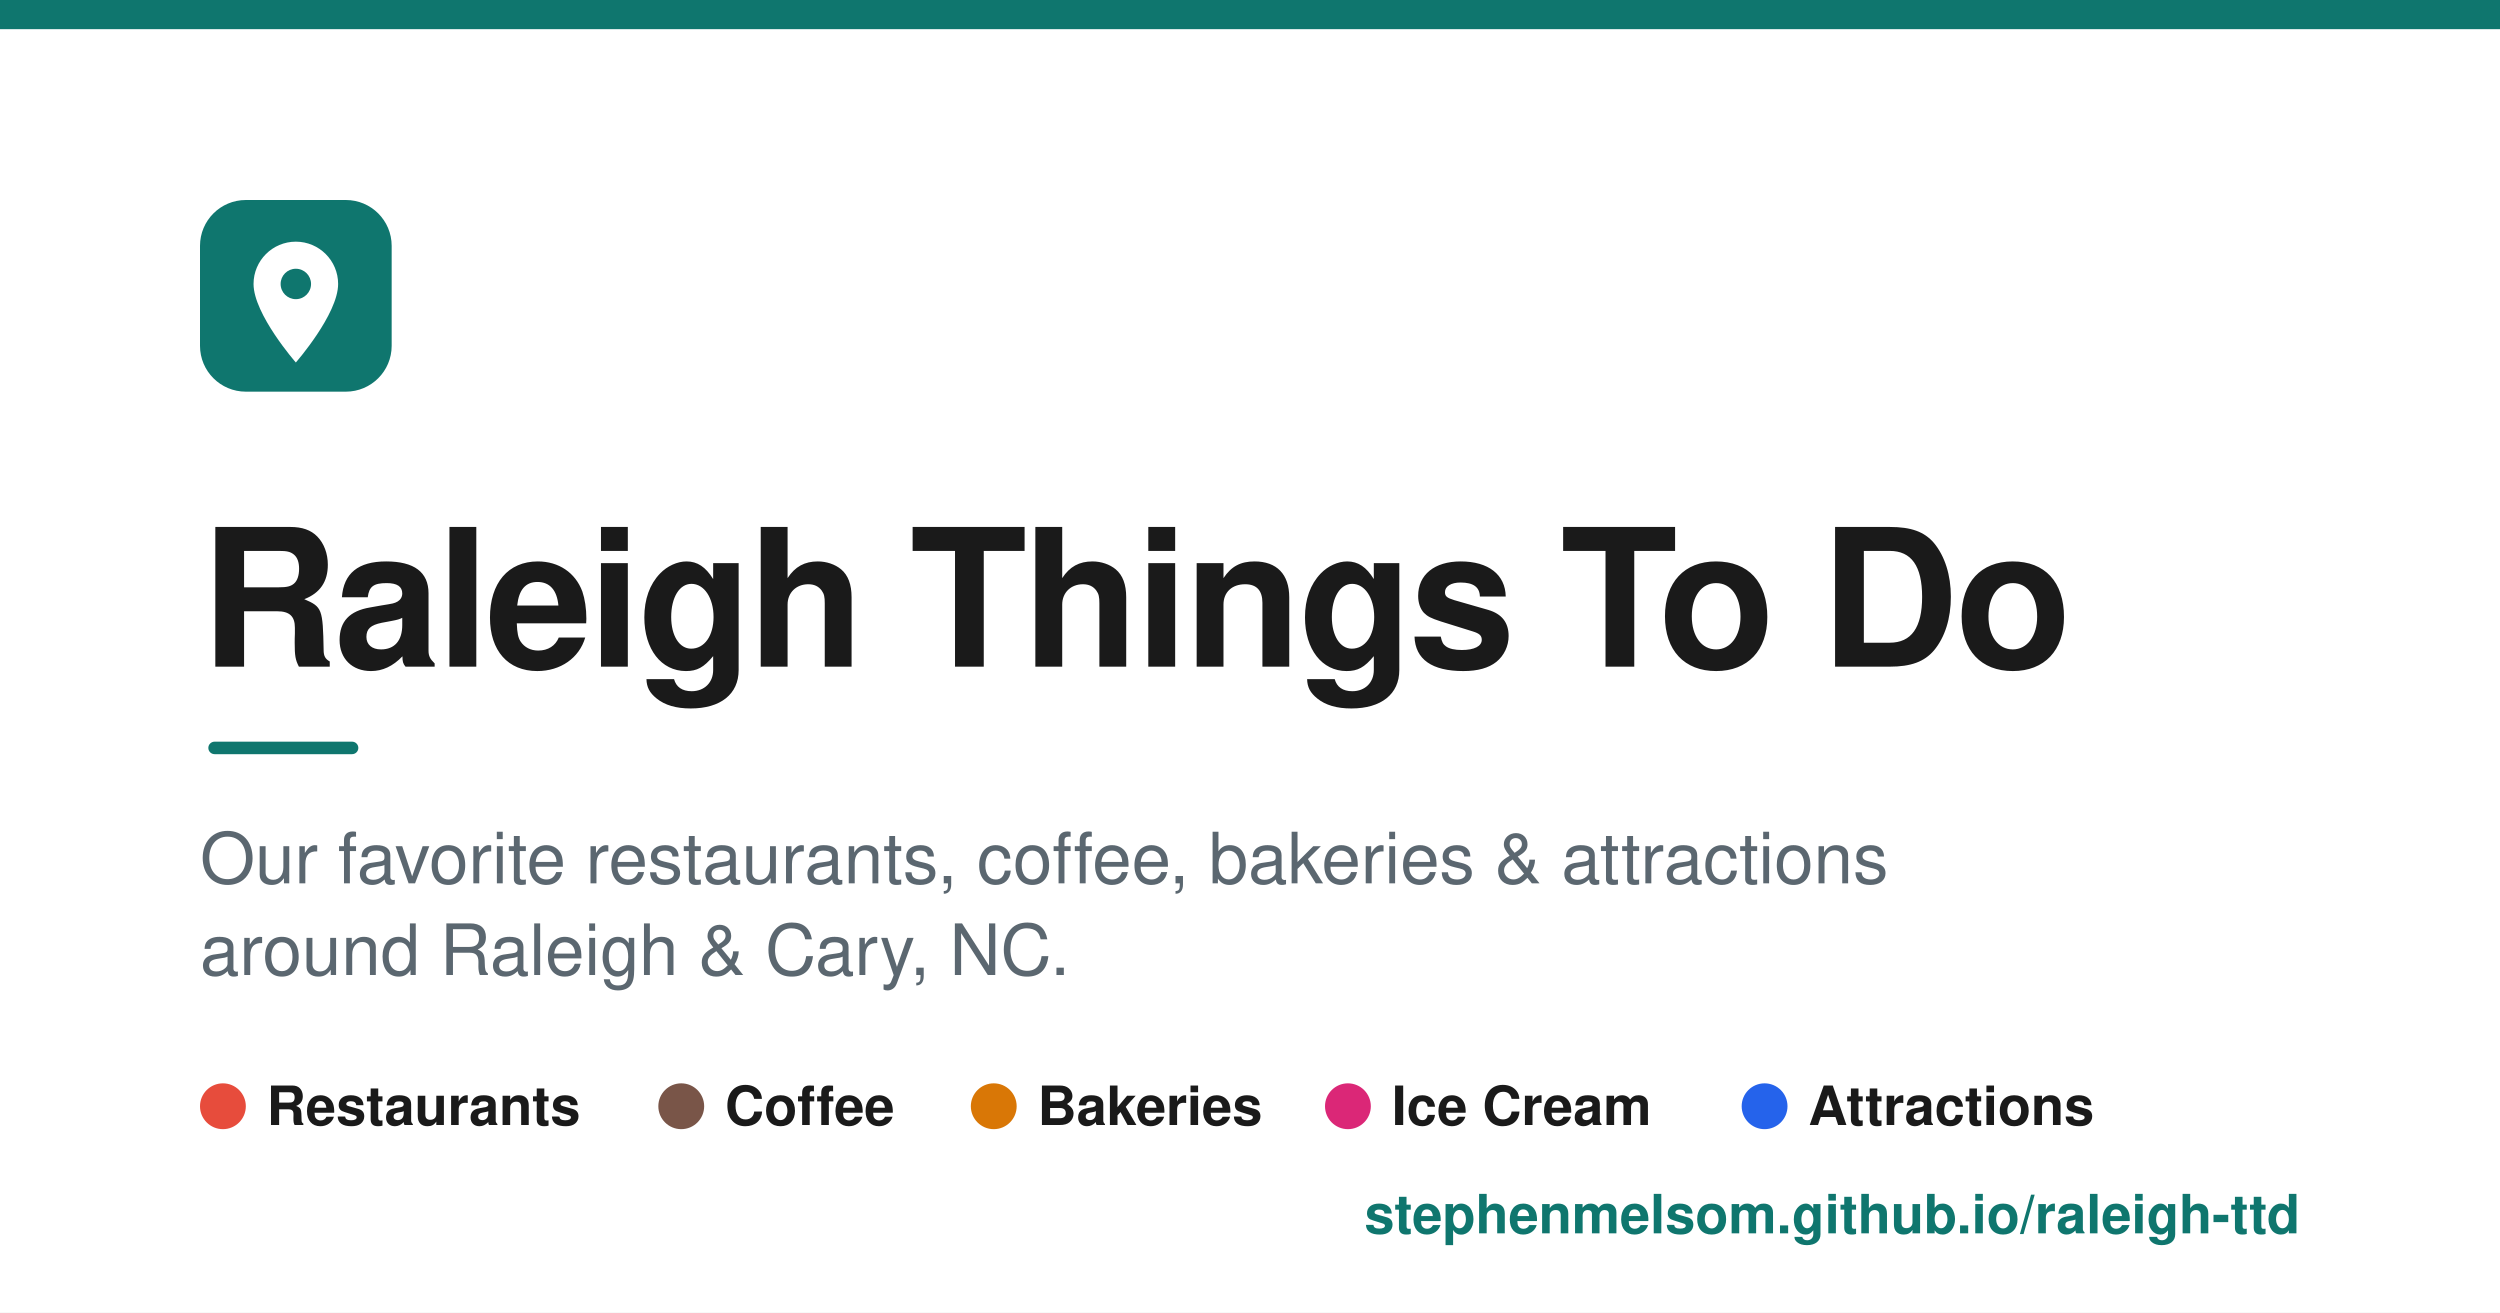
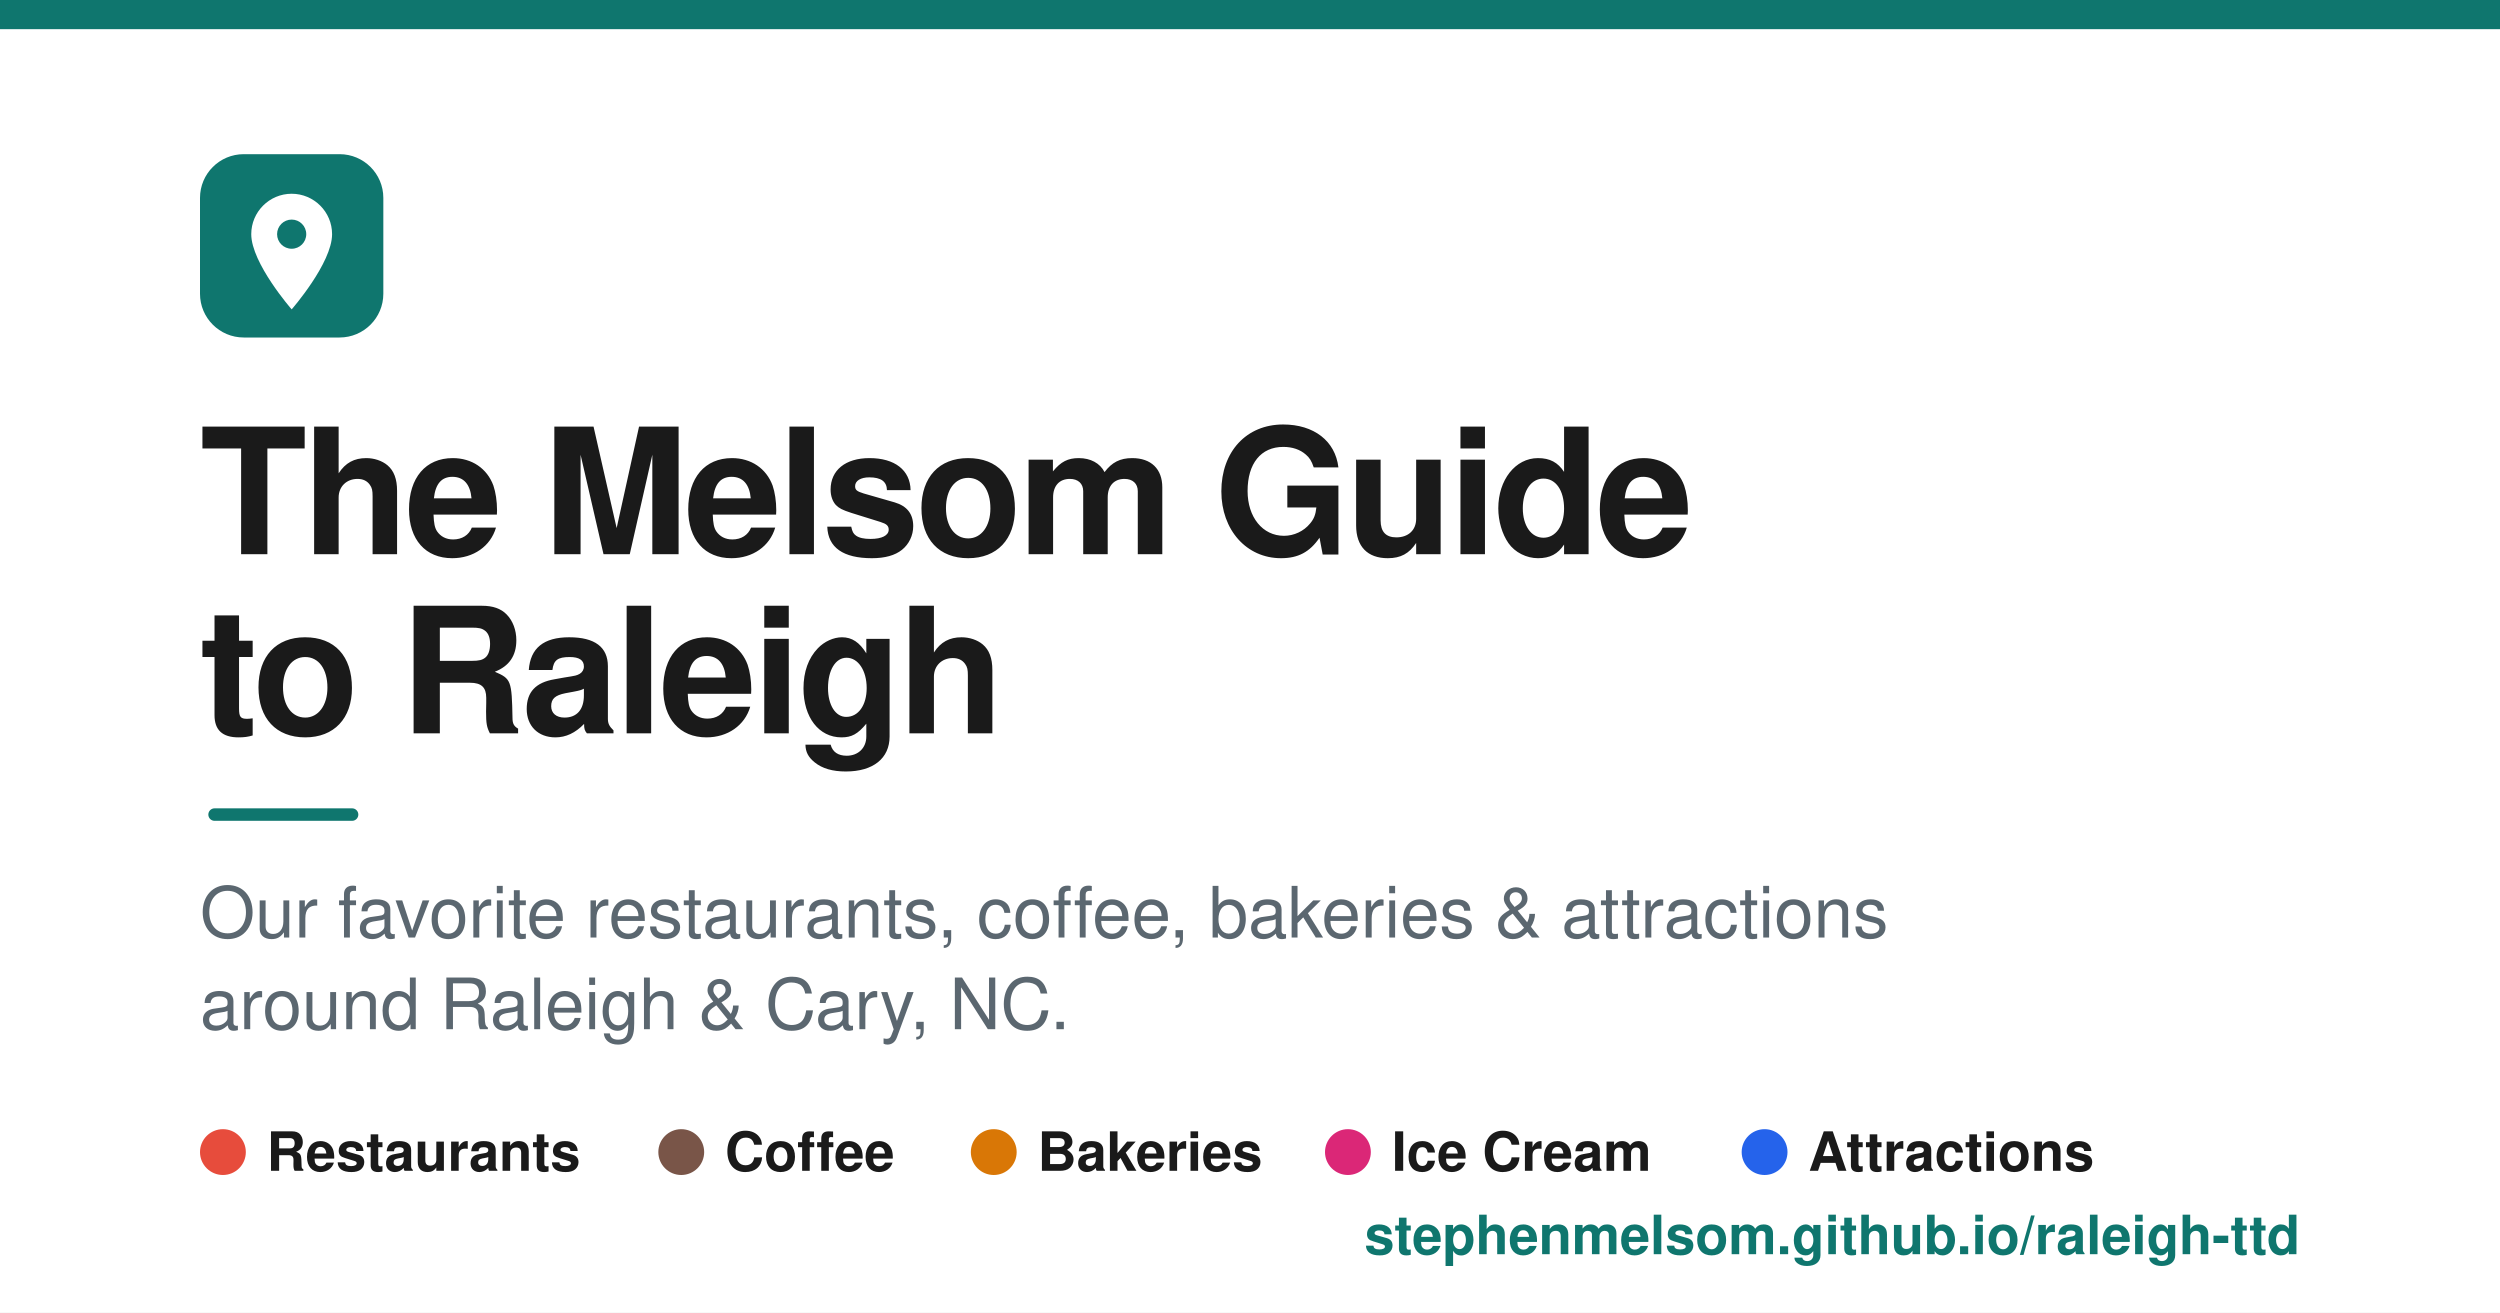
<svg xmlns="http://www.w3.org/2000/svg" width="1200" height="630" viewBox="0 0 1200 630">
  <defs>
    <style>
-       .title { font: 800 92px -apple-system, "Segoe UI", Helvetica, Arial, sans-serif; fill: #1a1a1a; letter-spacing: -2px; }
+       .title { font: 800 84px -apple-system, "Segoe UI", Helvetica, Arial, sans-serif; fill: #1a1a1a; letter-spacing: -2px; }
      .sub   { font: 400 34px -apple-system, "Segoe UI", Helvetica, Arial, sans-serif; fill: #5b6770; }
      .cat   { font: 700 26px -apple-system, "Segoe UI", Helvetica, Arial, sans-serif; fill: #1a1a1a; }
      .url   { font: 600 26px -apple-system, "Segoe UI", Helvetica, Arial, sans-serif; fill: #0f766e; }
    </style>
  </defs>
  <rect width="1200" height="630" fill="#ffffff" />
  <rect width="1200" height="14" fill="#0f766e" />
-   <g transform="translate(96 96)">
-     <rect width="92" height="92" rx="22" fill="#0f766e" />
-     <path fill="#ffffff" d="M46 20c-11.2 0-20.3 9.1-20.3 20.3 0 14.5 20.3 37.7 20.3 37.7s20.3-23.2 20.3-37.7C66.3 29.1 57.2 20 46 20zm0 27.6a7.3 7.3 0 1 1 0-14.6 7.3 7.3 0 0 1 0 14.6z" />
+   <g transform="translate(96 74)">
+     <rect width="88" height="88" rx="21" fill="#0f766e" />
+     <path fill="#ffffff" d="M44 19c-10.7 0-19.4 8.7-19.4 19.4 0 13.9 19.4 36.1 19.4 36.1s19.4-22.2 19.4-36.1C63.4 27.7 54.7 19 44 19zm0 26.4a7 7 0 1 1 0-14 7 7 0 0 1 0 14z" />
  </g>
-   <text class="title" x="96" y="320">Raleigh Things To Do</text>
-   <rect x="100" y="356" width="72" height="6" rx="3" fill="#0f766e" />
-   <text class="sub" x="96" y="424">Our favorite restaurants, coffee, bakeries &amp; attractions</text>
-   <text class="sub" x="96" y="468">around Raleigh &amp; Cary, NC.</text>
-   <g transform="translate(96 540)">
+   <text class="title" x="96" y="266">The Melsom Guide</text>
+   <text class="title" x="96" y="352">to Raleigh</text>
+   <rect x="100" y="388" width="72" height="6" rx="3" fill="#0f766e" />
+   <text class="sub" x="96" y="450">Our favorite restaurants, coffee, bakeries &amp; attractions</text>
+   <text class="sub" x="96" y="494">around Raleigh &amp; Cary, NC.</text>
+   <g transform="translate(96 562)">
    <circle cx="11" cy="-9" r="11" fill="#e74c3c" />
    <text class="cat" x="32" y="0">Restaurants</text>
    <circle cx="231" cy="-9" r="11" fill="#795548" />
    <text class="cat" x="252" y="0">Coffee</text>
    <circle cx="381" cy="-9" r="11" fill="#d97706" />
    <text class="cat" x="402" y="0">Bakeries</text>
    <circle cx="551" cy="-9" r="11" fill="#db2777" />
    <text class="cat" x="572" y="0">Ice Cream</text>
    <circle cx="751" cy="-9" r="11" fill="#2563eb" />
    <text class="cat" x="772" y="0">Attractions</text>
  </g>
-   <text class="url" x="1104" y="592" text-anchor="end">stephenmelsom.github.io/raleigh-ttd</text>
+   <text class="url" x="1104" y="602" text-anchor="end">stephenmelsom.github.io/raleigh-ttd</text>
</svg>
